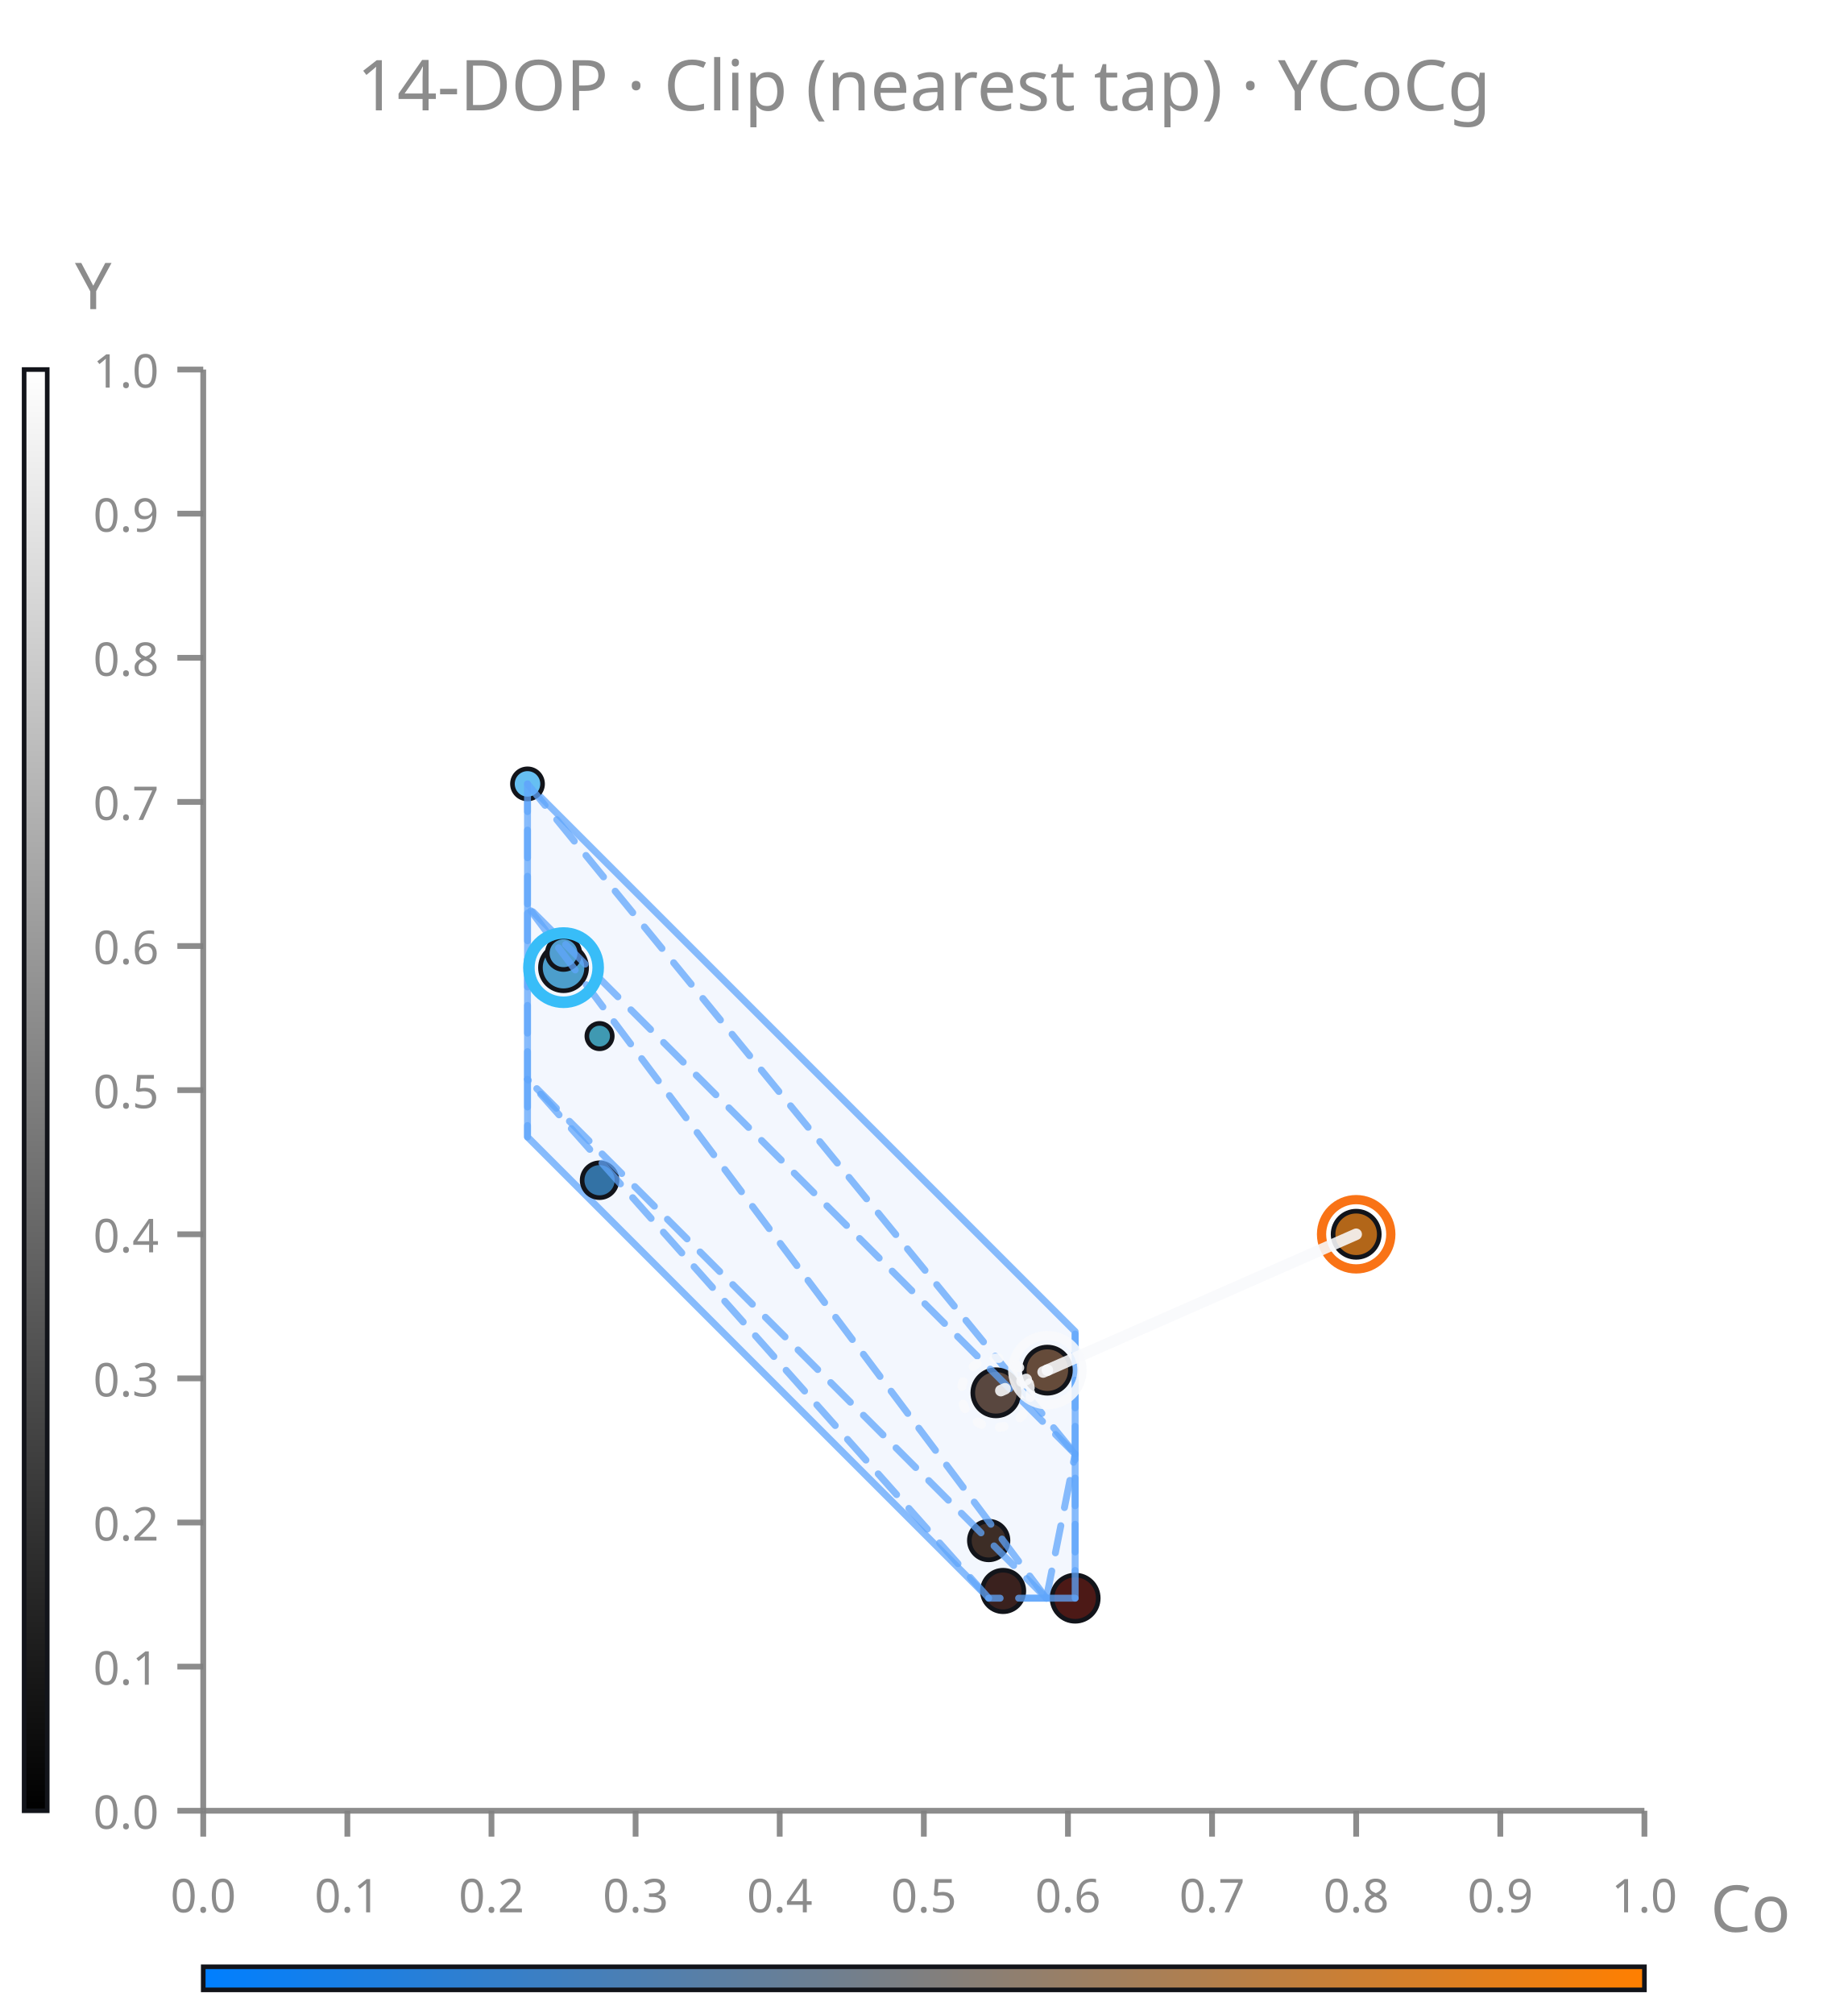
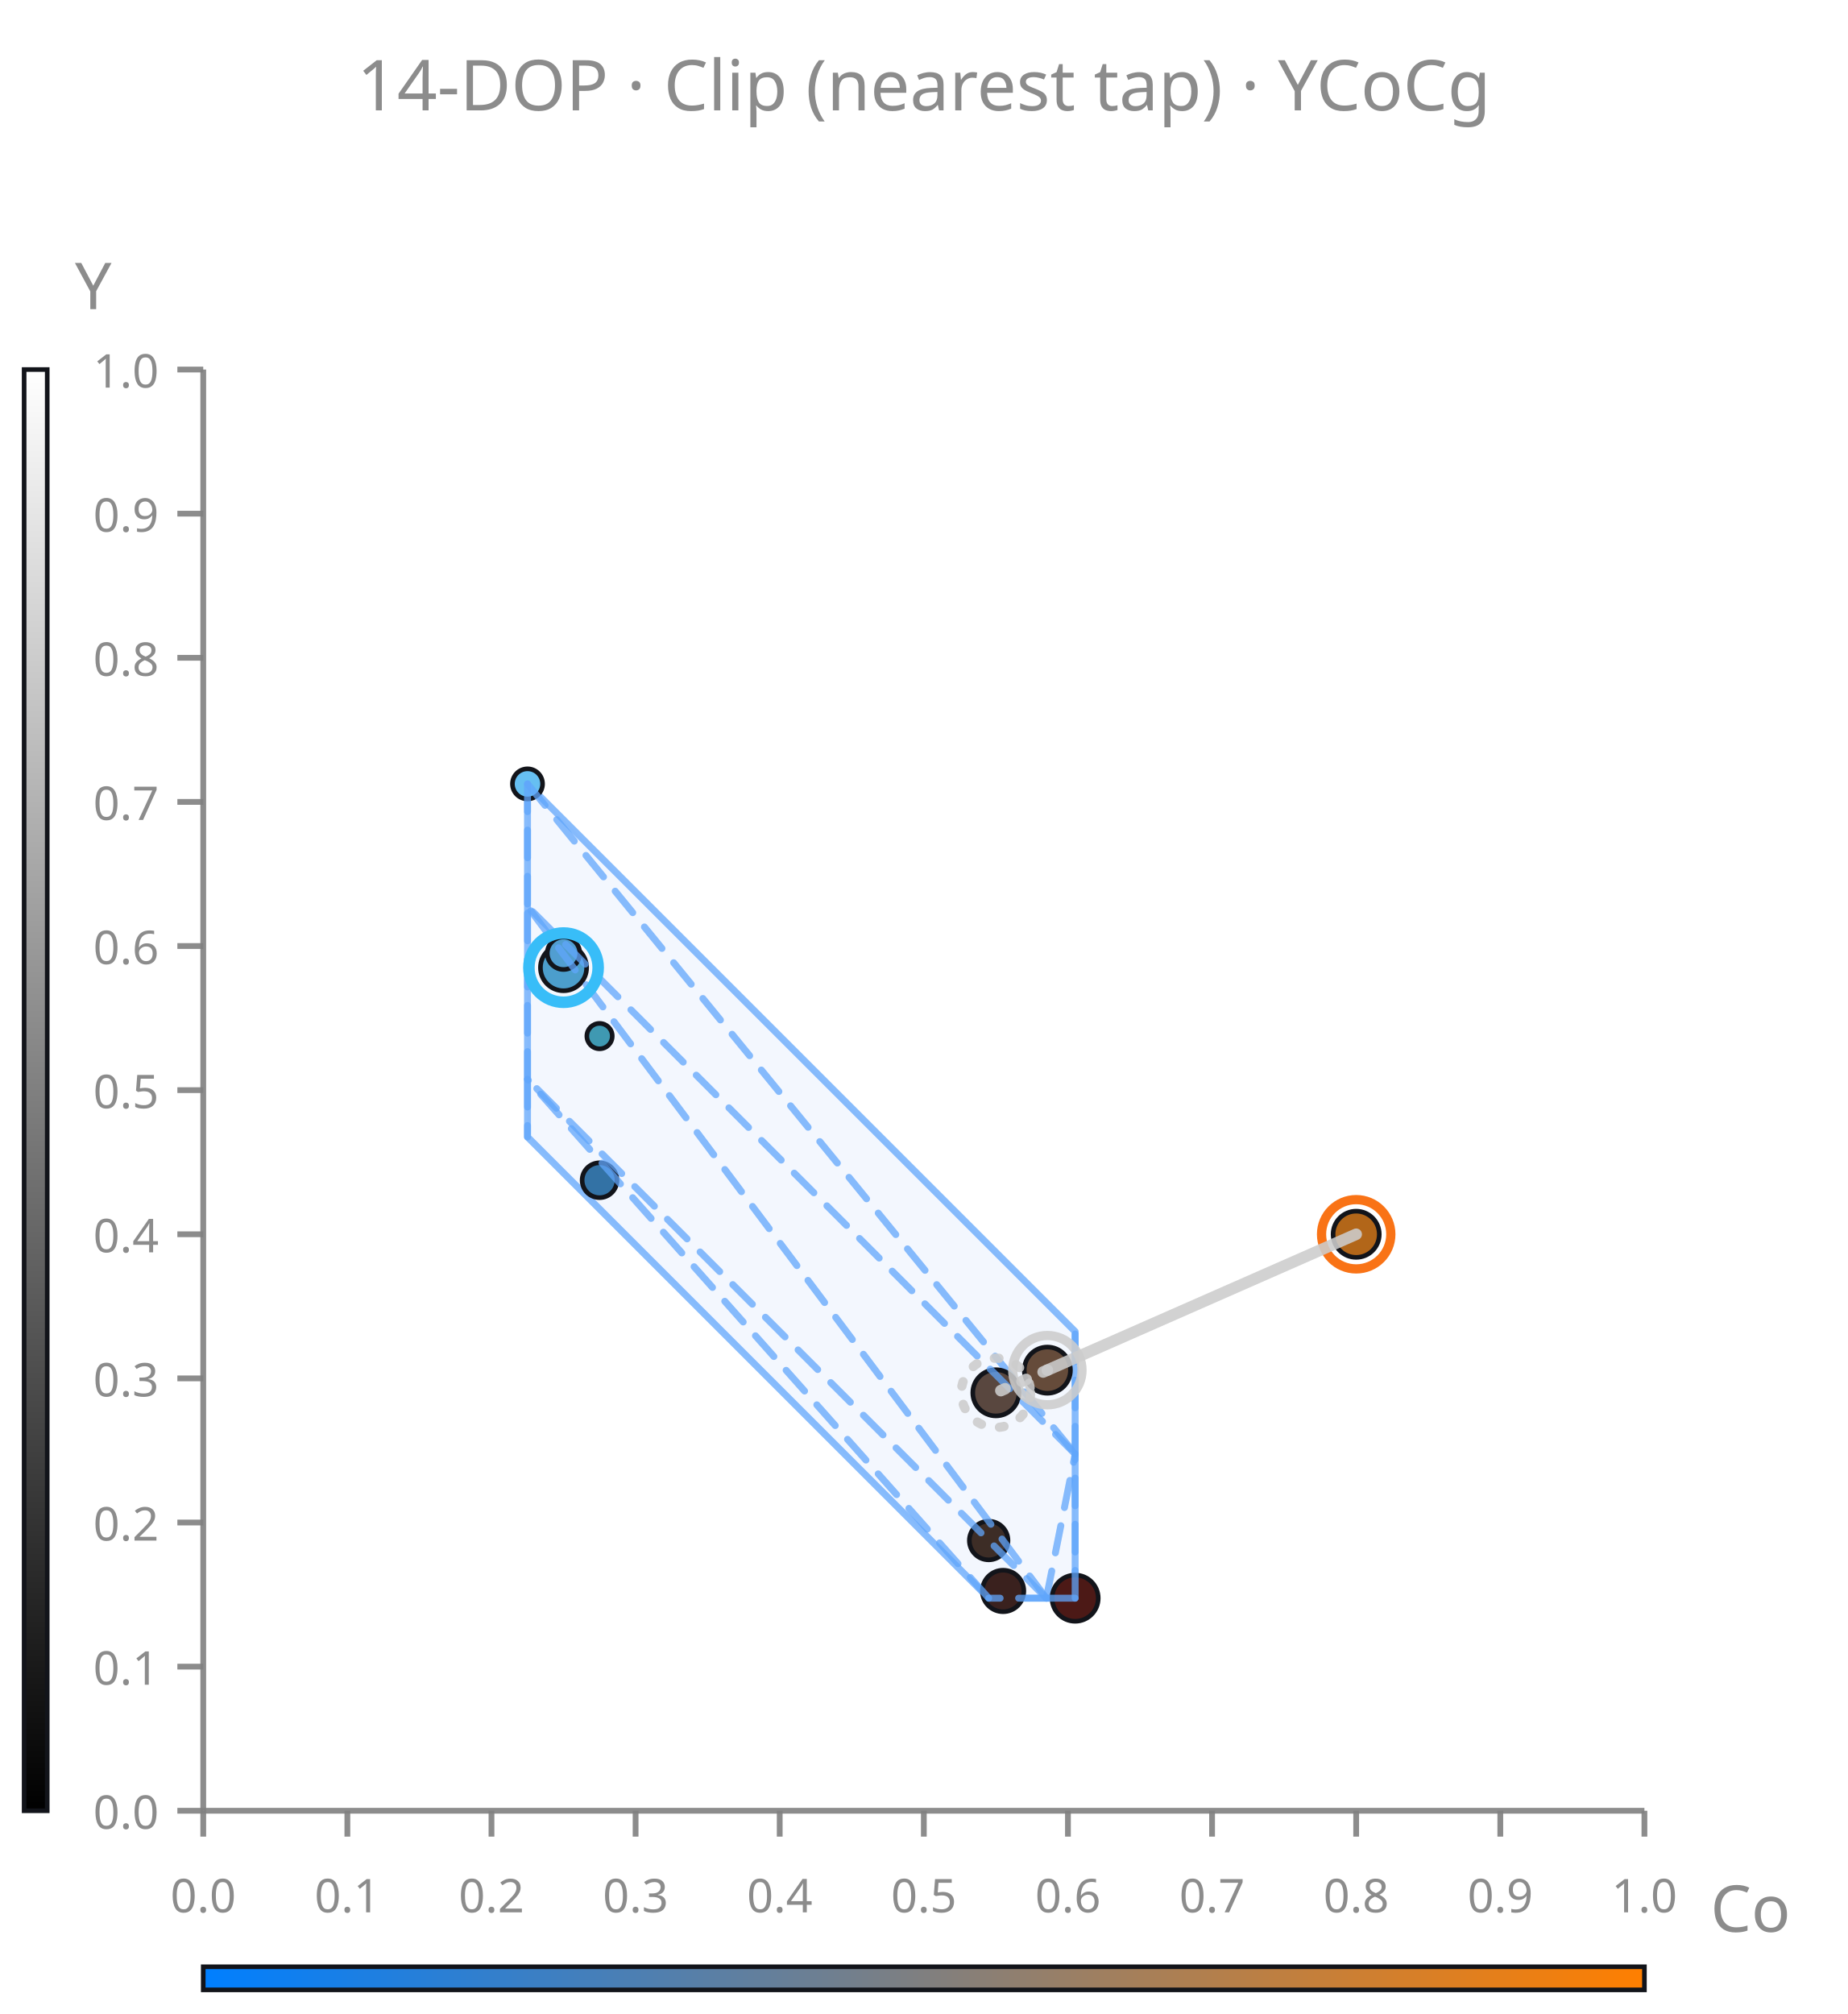
<svg xmlns="http://www.w3.org/2000/svg" baseProfile="full" height="436.0px" version="1.1" viewBox="0,0,400.0,436.0" width="400.0px">
  <defs>
    <linearGradient gradientUnits="userSpaceOnUse" id="plotGradY_0_1_1" x1="7.724" x2="7.724" y1="80" y2="392.0">
      <stop offset="0" stop-color="rgb(255,255,255)" />
      <stop offset="1" stop-color="rgb(0,0,0)" />
    </linearGradient>
    <linearGradient gradientUnits="userSpaceOnUse" id="plotGradX_0_1_1" x1="44.0" x2="356" y1="428.276" y2="428.276">
      <stop offset="0" stop-color="rgb(0,127,255)" />
      <stop offset="1" stop-color="rgb(255,127,0)" />
    </linearGradient>
  </defs>
  <g class="layer_bg" />
  <g class="layer_boundary">
    <polygon fill="rgba(59,130,246,0.06)" points="214.04,345.98 232.76,345.98 232.76,288.26 114.2,169.7 114.2,246.14" stroke="rgba(96,165,250,0.75)" stroke-linejoin="round" stroke-width="1.5" />
  </g>
  <g class="layer_axes">
    <line fill="none" stroke="rgba(128,128,128,0.9)" stroke-width="1.25" x1="44.0" x2="356" y1="392.0" y2="392.0" />
    <line fill="none" stroke="rgba(128,128,128,0.9)" stroke-width="1.25" x1="44.0" x2="44.0" y1="392.0" y2="80" />
    <line fill="none" stroke="rgba(128,128,128,0.9)" stroke-width="1.25" x1="44.0" x2="44.0" y1="392.0" y2="397.6" />
    <text dominant-baseline="hanging" fill="rgba(128,128,128,0.9)" font-family="sans-serif" font-size="10.08" text-anchor="middle" x="44.0" y="406.168">0.0</text>
    <line fill="none" stroke="rgba(128,128,128,0.9)" stroke-width="1.25" x1="75.2" x2="75.2" y1="392.0" y2="397.6" />
    <text dominant-baseline="hanging" fill="rgba(128,128,128,0.9)" font-family="sans-serif" font-size="10.08" text-anchor="middle" x="75.2" y="406.168">0.1</text>
    <line fill="none" stroke="rgba(128,128,128,0.9)" stroke-width="1.25" x1="106.4" x2="106.4" y1="392.0" y2="397.6" />
    <text dominant-baseline="hanging" fill="rgba(128,128,128,0.9)" font-family="sans-serif" font-size="10.08" text-anchor="middle" x="106.4" y="406.168">0.2</text>
    <line fill="none" stroke="rgba(128,128,128,0.9)" stroke-width="1.25" x1="137.6" x2="137.6" y1="392.0" y2="397.6" />
    <text dominant-baseline="hanging" fill="rgba(128,128,128,0.9)" font-family="sans-serif" font-size="10.08" text-anchor="middle" x="137.6" y="406.168">0.3</text>
    <line fill="none" stroke="rgba(128,128,128,0.9)" stroke-width="1.25" x1="168.8" x2="168.8" y1="392.0" y2="397.6" />
    <text dominant-baseline="hanging" fill="rgba(128,128,128,0.9)" font-family="sans-serif" font-size="10.08" text-anchor="middle" x="168.8" y="406.168">0.4</text>
    <line fill="none" stroke="rgba(128,128,128,0.9)" stroke-width="1.25" x1="200" x2="200" y1="392.0" y2="397.6" />
    <text dominant-baseline="hanging" fill="rgba(128,128,128,0.9)" font-family="sans-serif" font-size="10.08" text-anchor="middle" x="200" y="406.168">0.5</text>
    <line fill="none" stroke="rgba(128,128,128,0.9)" stroke-width="1.25" x1="231.2" x2="231.2" y1="392.0" y2="397.6" />
    <text dominant-baseline="hanging" fill="rgba(128,128,128,0.9)" font-family="sans-serif" font-size="10.08" text-anchor="middle" x="231.2" y="406.168">0.6</text>
    <line fill="none" stroke="rgba(128,128,128,0.9)" stroke-width="1.25" x1="262.4" x2="262.4" y1="392.0" y2="397.6" />
    <text dominant-baseline="hanging" fill="rgba(128,128,128,0.9)" font-family="sans-serif" font-size="10.08" text-anchor="middle" x="262.4" y="406.168">0.7</text>
    <line fill="none" stroke="rgba(128,128,128,0.9)" stroke-width="1.25" x1="293.6" x2="293.6" y1="392.0" y2="397.6" />
    <text dominant-baseline="hanging" fill="rgba(128,128,128,0.9)" font-family="sans-serif" font-size="10.08" text-anchor="middle" x="293.6" y="406.168">0.8</text>
    <line fill="none" stroke="rgba(128,128,128,0.9)" stroke-width="1.25" x1="324.8" x2="324.8" y1="392.0" y2="397.6" />
    <text dominant-baseline="hanging" fill="rgba(128,128,128,0.9)" font-family="sans-serif" font-size="10.08" text-anchor="middle" x="324.8" y="406.168">0.9</text>
    <line fill="none" stroke="rgba(128,128,128,0.9)" stroke-width="1.25" x1="356" x2="356" y1="392.0" y2="397.6" />
    <text dominant-baseline="hanging" fill="rgba(128,128,128,0.9)" font-family="sans-serif" font-size="10.08" text-anchor="middle" x="356" y="406.168">1.0</text>
    <line fill="none" stroke="rgba(128,128,128,0.9)" stroke-width="1.25" x1="44.0" x2="38.4" y1="392.0" y2="392.0" />
    <text dominant-baseline="central" fill="rgba(128,128,128,0.9)" font-family="sans-serif" font-size="10.08" text-anchor="end" x="34.4" y="392.0">0.0</text>
    <line fill="none" stroke="rgba(128,128,128,0.9)" stroke-width="1.25" x1="44.0" x2="38.4" y1="360.8" y2="360.8" />
    <text dominant-baseline="central" fill="rgba(128,128,128,0.9)" font-family="sans-serif" font-size="10.08" text-anchor="end" x="34.4" y="360.8">0.1</text>
    <line fill="none" stroke="rgba(128,128,128,0.9)" stroke-width="1.25" x1="44.0" x2="38.4" y1="329.6" y2="329.6" />
    <text dominant-baseline="central" fill="rgba(128,128,128,0.9)" font-family="sans-serif" font-size="10.08" text-anchor="end" x="34.4" y="329.6">0.2</text>
    <line fill="none" stroke="rgba(128,128,128,0.9)" stroke-width="1.25" x1="44.0" x2="38.4" y1="298.4" y2="298.4" />
    <text dominant-baseline="central" fill="rgba(128,128,128,0.9)" font-family="sans-serif" font-size="10.08" text-anchor="end" x="34.4" y="298.4">0.3</text>
    <line fill="none" stroke="rgba(128,128,128,0.9)" stroke-width="1.25" x1="44.0" x2="38.4" y1="267.2" y2="267.2" />
    <text dominant-baseline="central" fill="rgba(128,128,128,0.9)" font-family="sans-serif" font-size="10.08" text-anchor="end" x="34.4" y="267.2">0.4</text>
    <line fill="none" stroke="rgba(128,128,128,0.9)" stroke-width="1.25" x1="44.0" x2="38.4" y1="236" y2="236" />
    <text dominant-baseline="central" fill="rgba(128,128,128,0.9)" font-family="sans-serif" font-size="10.08" text-anchor="end" x="34.4" y="236">0.5</text>
    <line fill="none" stroke="rgba(128,128,128,0.9)" stroke-width="1.25" x1="44.0" x2="38.4" y1="204.8" y2="204.8" />
    <text dominant-baseline="central" fill="rgba(128,128,128,0.9)" font-family="sans-serif" font-size="10.08" text-anchor="end" x="34.4" y="204.8">0.6</text>
    <line fill="none" stroke="rgba(128,128,128,0.9)" stroke-width="1.25" x1="44.0" x2="38.4" y1="173.6" y2="173.6" />
    <text dominant-baseline="central" fill="rgba(128,128,128,0.9)" font-family="sans-serif" font-size="10.08" text-anchor="end" x="34.4" y="173.6">0.7</text>
    <line fill="none" stroke="rgba(128,128,128,0.9)" stroke-width="1.25" x1="44.0" x2="38.4" y1="142.4" y2="142.4" />
    <text dominant-baseline="central" fill="rgba(128,128,128,0.9)" font-family="sans-serif" font-size="10.08" text-anchor="end" x="34.4" y="142.4">0.8</text>
    <line fill="none" stroke="rgba(128,128,128,0.9)" stroke-width="1.25" x1="44.0" x2="38.4" y1="111.2" y2="111.2" />
    <text dominant-baseline="central" fill="rgba(128,128,128,0.9)" font-family="sans-serif" font-size="10.08" text-anchor="end" x="34.4" y="111.2">0.9</text>
    <line fill="none" stroke="rgba(128,128,128,0.9)" stroke-width="1.25" x1="44.0" x2="38.4" y1="80" y2="80" />
    <text dominant-baseline="central" fill="rgba(128,128,128,0.9)" font-family="sans-serif" font-size="10.08" text-anchor="end" x="34.4" y="80">1.0</text>
    <text fill="rgba(128,128,128,0.9)" font-family="sans-serif" font-size="14" x="370.3" y="418.208">Co</text>
    <text fill="rgba(128,128,128,0.9)" font-family="sans-serif" font-size="14" x="16.224" y="66.928">Y</text>
    <rect fill="url(#plotGradY_0_1_1) none" height="312" shape-rendering="geometricPrecision" stroke="rgba(18,20,26,1.0)" stroke-width="1.0" width="5.0" x="5.224" y="80" />
    <rect fill="url(#plotGradX_0_1_1) none" height="5.0" shape-rendering="geometricPrecision" stroke="rgba(18,20,26,1.0)" stroke-width="1.0" width="312" x="44.0" y="425.776" />
  </g>
  <g class="layer_dots">
    <circle cx="129.8" cy="224.3" fill="rgb(63,153,178)" r="2.75" stroke="rgba(18,20,26,1.0)" stroke-width="1.0" />
    <circle cx="114.2" cy="169.7" fill="rgb(102,191,242)" r="3.261" stroke="rgba(18,20,26,1.0)" stroke-width="1.0" />
    <circle cx="122" cy="209.48" fill="rgb(76,158,204)" r="5.0" stroke="rgba(18,20,26,1.0)" stroke-width="1.0" />
    <circle cx="122" cy="206.36" fill="rgb(81,158,209)" r="3.517" stroke="rgba(18,20,26,1.0)" stroke-width="1.0" />
    <circle cx="129.8" cy="255.5" fill="rgb(51,114,165)" r="3.773" stroke="rgba(18,20,26,1.0)" stroke-width="1.0" />
    <circle cx="293.6" cy="267.2" fill="rgb(178,102,25)" r="5.0" stroke="rgba(18,20,26,1.0)" stroke-width="1.0" />
    <line fill="none" stroke="rgba(96,165,250,0.75)" stroke-dasharray="6,4" stroke-linecap="round" stroke-width="1.5" x1="114.2" x2="232.76" y1="169.7" y2="314.78" />
    <line fill="none" stroke="rgba(96,165,250,0.75)" stroke-dasharray="6,4" stroke-linecap="round" stroke-width="1.5" x1="114.2" x2="114.2" y1="169.7" y2="196.22" />
    <line fill="none" stroke="rgba(96,165,250,0.75)" stroke-dasharray="6,4" stroke-linecap="round" stroke-width="1.5" x1="232.76" x2="232.76" y1="314.78" y2="288.26" />
    <circle cx="214.04" cy="333.5" fill="rgb(61,45,38)" r="4.182" stroke="rgba(18,20,26,1.0)" stroke-width="1.0" />
    <circle cx="226.743" cy="296.617" fill="rgb(101,75,58)" r="5.0" stroke="rgba(18,20,26,1.0)" stroke-width="1.0" />
    <circle cx="215.6" cy="301.52" fill="rgb(89,71,63)" r="4.233" stroke="rgba(18,20,26,1.0)" stroke-width="1.0" />
    <circle cx="215.6" cy="301.52" fill="rgb(89,71,63)" r="5.0" stroke="rgba(18,20,26,1.0)" stroke-width="1.0" />
    <circle cx="217.16" cy="344.42" fill="rgb(58,33,30)" r="4.489" stroke="rgba(18,20,26,1.0)" stroke-width="1.0" />
    <line fill="none" stroke="rgba(96,165,250,0.75)" stroke-dasharray="6,4" stroke-linecap="round" stroke-width="1.5" x1="226.52" x2="214.04" y1="345.98" y2="345.98" />
    <line fill="none" stroke="rgba(96,165,250,0.75)" stroke-dasharray="6,4" stroke-linecap="round" stroke-width="1.5" x1="214.04" x2="114.2" y1="345.98" y2="233.66" />
    <line fill="none" stroke="rgba(96,165,250,0.75)" stroke-dasharray="6,4" stroke-linecap="round" stroke-width="1.5" x1="114.2" x2="114.2" y1="233.66" y2="246.14" />
    <line fill="none" stroke="rgba(96,165,250,0.75)" stroke-dasharray="6,4" stroke-linecap="round" stroke-width="1.5" x1="226.52" x2="232.76" y1="345.98" y2="314.78" />
    <line fill="none" stroke="rgba(96,165,250,0.75)" stroke-dasharray="6,4" stroke-linecap="round" stroke-width="1.5" x1="226.52" x2="114.2" y1="345.98" y2="233.66" />
    <line fill="none" stroke="rgba(96,165,250,0.75)" stroke-dasharray="6,4" stroke-linecap="round" stroke-width="1.5" x1="226.52" x2="114.2" y1="345.98" y2="196.22" />
    <line fill="none" stroke="rgba(96,165,250,0.75)" stroke-dasharray="6,4" stroke-linecap="round" stroke-width="1.5" x1="232.76" x2="114.2" y1="314.78" y2="196.22" />
    <line fill="none" stroke="rgba(96,165,250,0.75)" stroke-dasharray="6,4" stroke-linecap="round" stroke-width="1.5" x1="114.2" x2="114.2" y1="233.66" y2="196.22" />
    <circle cx="232.76" cy="345.98" fill="rgb(76,25,22)" r="5.0" stroke="rgba(18,20,26,1.0)" stroke-width="1.0" />
    <line fill="none" stroke="rgba(96,165,250,0.75)" stroke-dasharray="6,4" stroke-linecap="round" stroke-width="1.5" x1="232.76" x2="226.52" y1="345.98" y2="345.98" />
    <line fill="none" stroke="rgba(96,165,250,0.75)" stroke-dasharray="6,4" stroke-linecap="round" stroke-width="1.5" x1="232.76" x2="232.76" y1="345.98" y2="314.78" />
  </g>
  <g class="layer_overlay">
    <circle cx="122" cy="209.48" fill="none" r="7.5" stroke="rgba(56,189,248,1.0)" stroke-width="2.5" />
    <circle cx="293.6" cy="267.2" fill="none" r="7.5" stroke="rgba(249,115,22,1.0)" stroke-width="2.0" />
-     <line stroke="rgba(248,250,252,0.88)" stroke-linecap="round" stroke-width="2.5" x1="293.6" x2="226.743" y1="267.2" y2="296.617" />
-     <circle cx="226.743" cy="296.617" fill="none" r="7.5" stroke="rgba(248,250,252,0.88)" stroke-width="2.0" />
-     <line fill="none" stroke="rgba(248,250,252,0.88)" stroke-dasharray="1 4" stroke-linecap="round" stroke-width="2.5" x1="226.743" x2="215.6" y1="296.617" y2="301.52" />
-     <circle cx="215.6" cy="301.52" fill="none" r="7.5" stroke="rgba(248,250,252,0.88)" stroke-dasharray="1 4" stroke-linecap="round" stroke-width="2.0" />
+     <line stroke="rgba(204,204,204,0.88)" stroke-linecap="round" stroke-width="2.5" x1="293.6" x2="226.743" y1="267.2" y2="296.617" />
+     <circle cx="226.743" cy="296.617" fill="none" r="7.5" stroke="rgba(204,204,204,0.88)" stroke-width="2.0" />
+     <line fill="none" stroke="rgba(204,204,204,0.88)" stroke-dasharray="1 4" stroke-linecap="round" stroke-width="2.5" x1="226.743" x2="215.6" y1="296.617" y2="301.52" />
+     <circle cx="215.6" cy="301.52" fill="none" r="7.5" stroke="rgba(204,204,204,0.88)" stroke-dasharray="1 4" stroke-linecap="round" stroke-width="2.0" />
  </g>
  <g class="layer_header">
    <text dominant-baseline="central" fill="rgba(128,128,128,0.9)" font-family="sans-serif" font-size="15.2" text-anchor="middle" x="200.0" y="18.0">14-DOP · Clip (nearest tap) · YCoCg</text>
  </g>
</svg>
